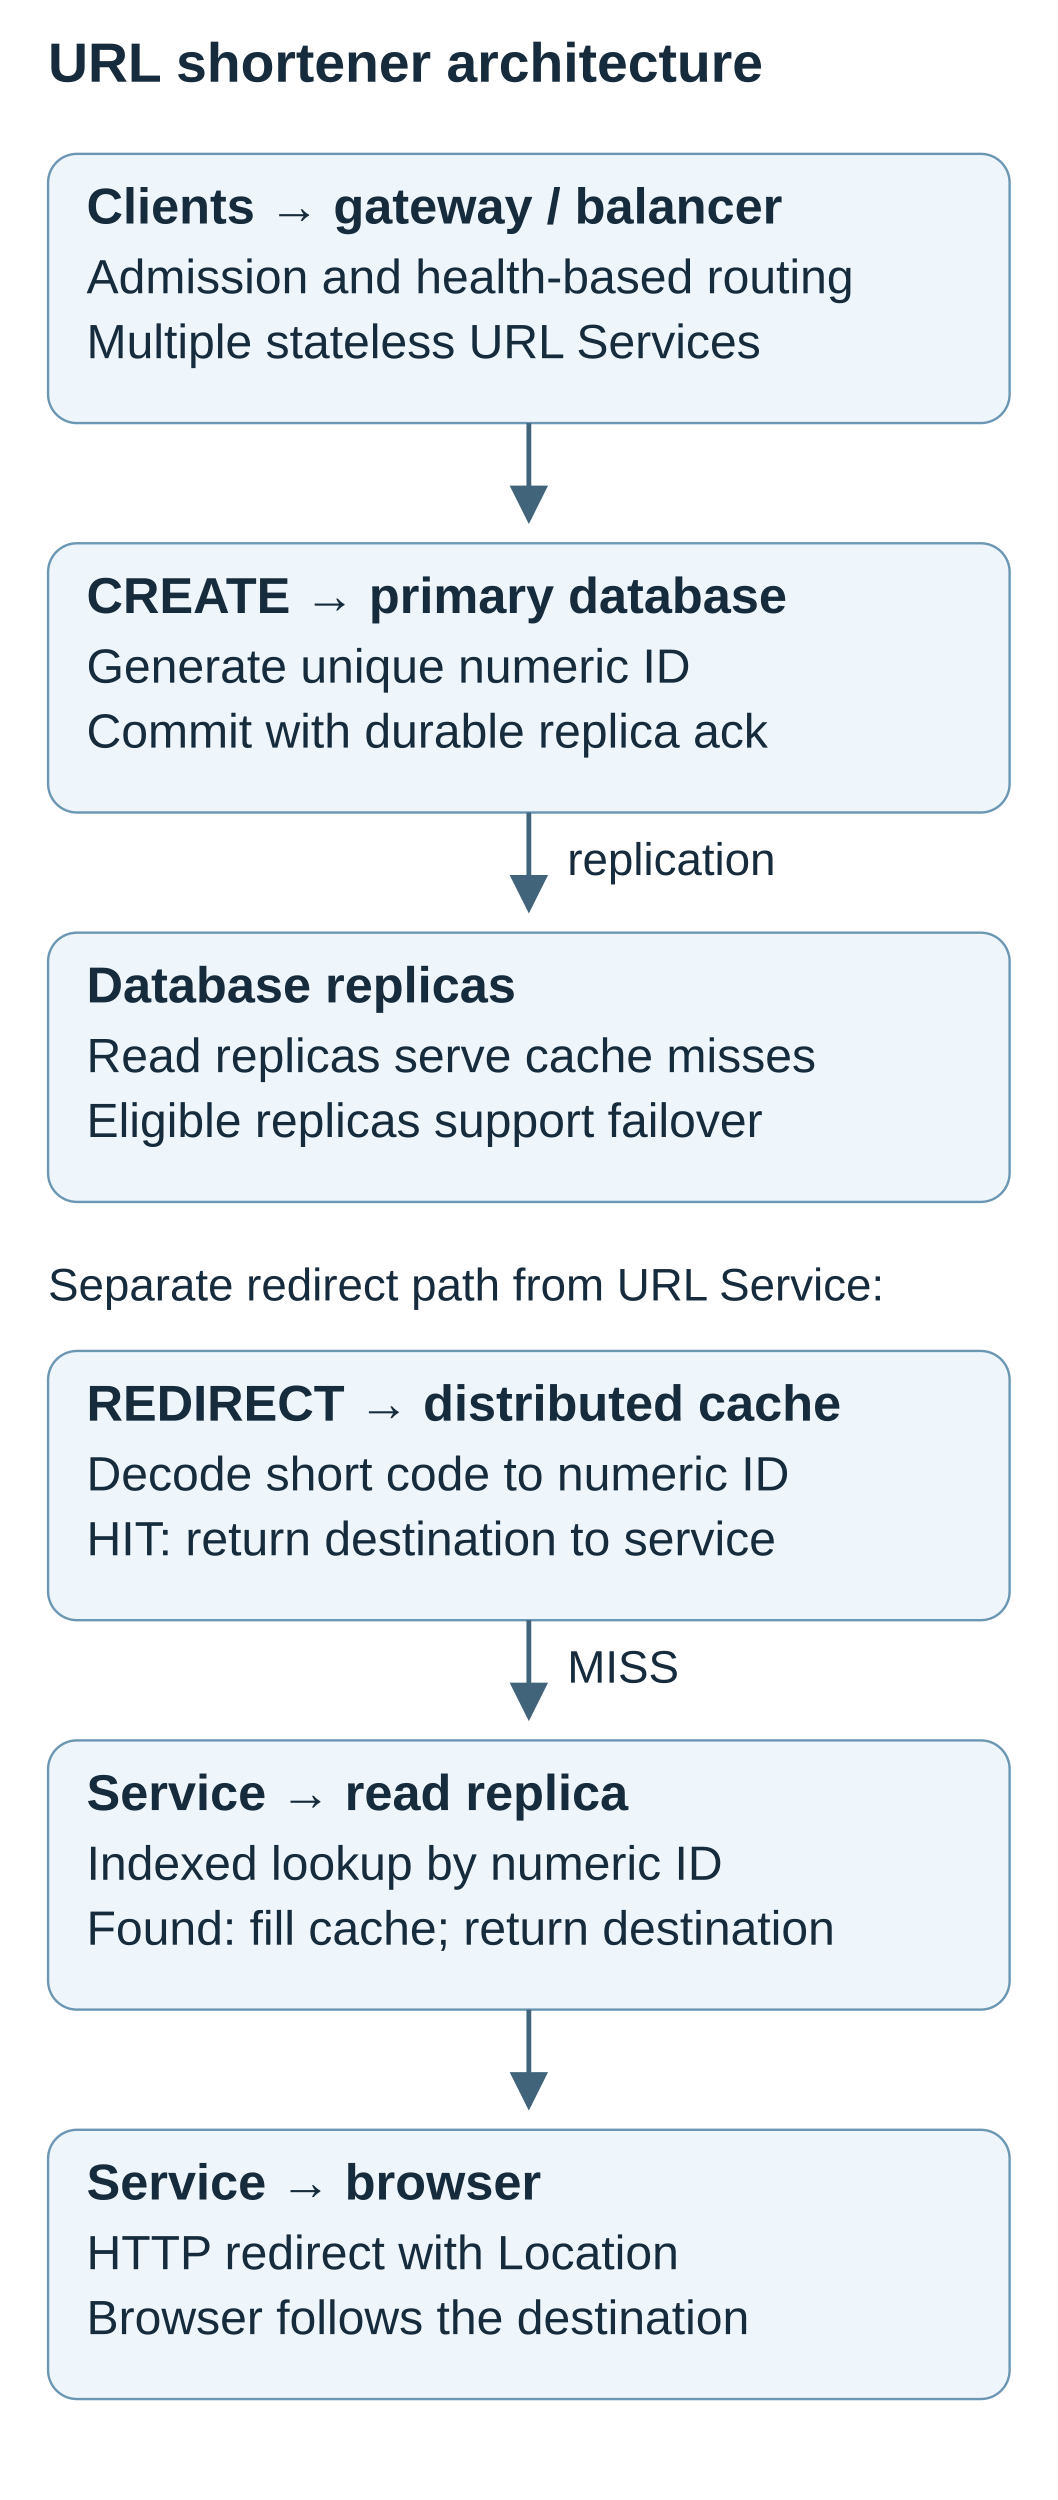
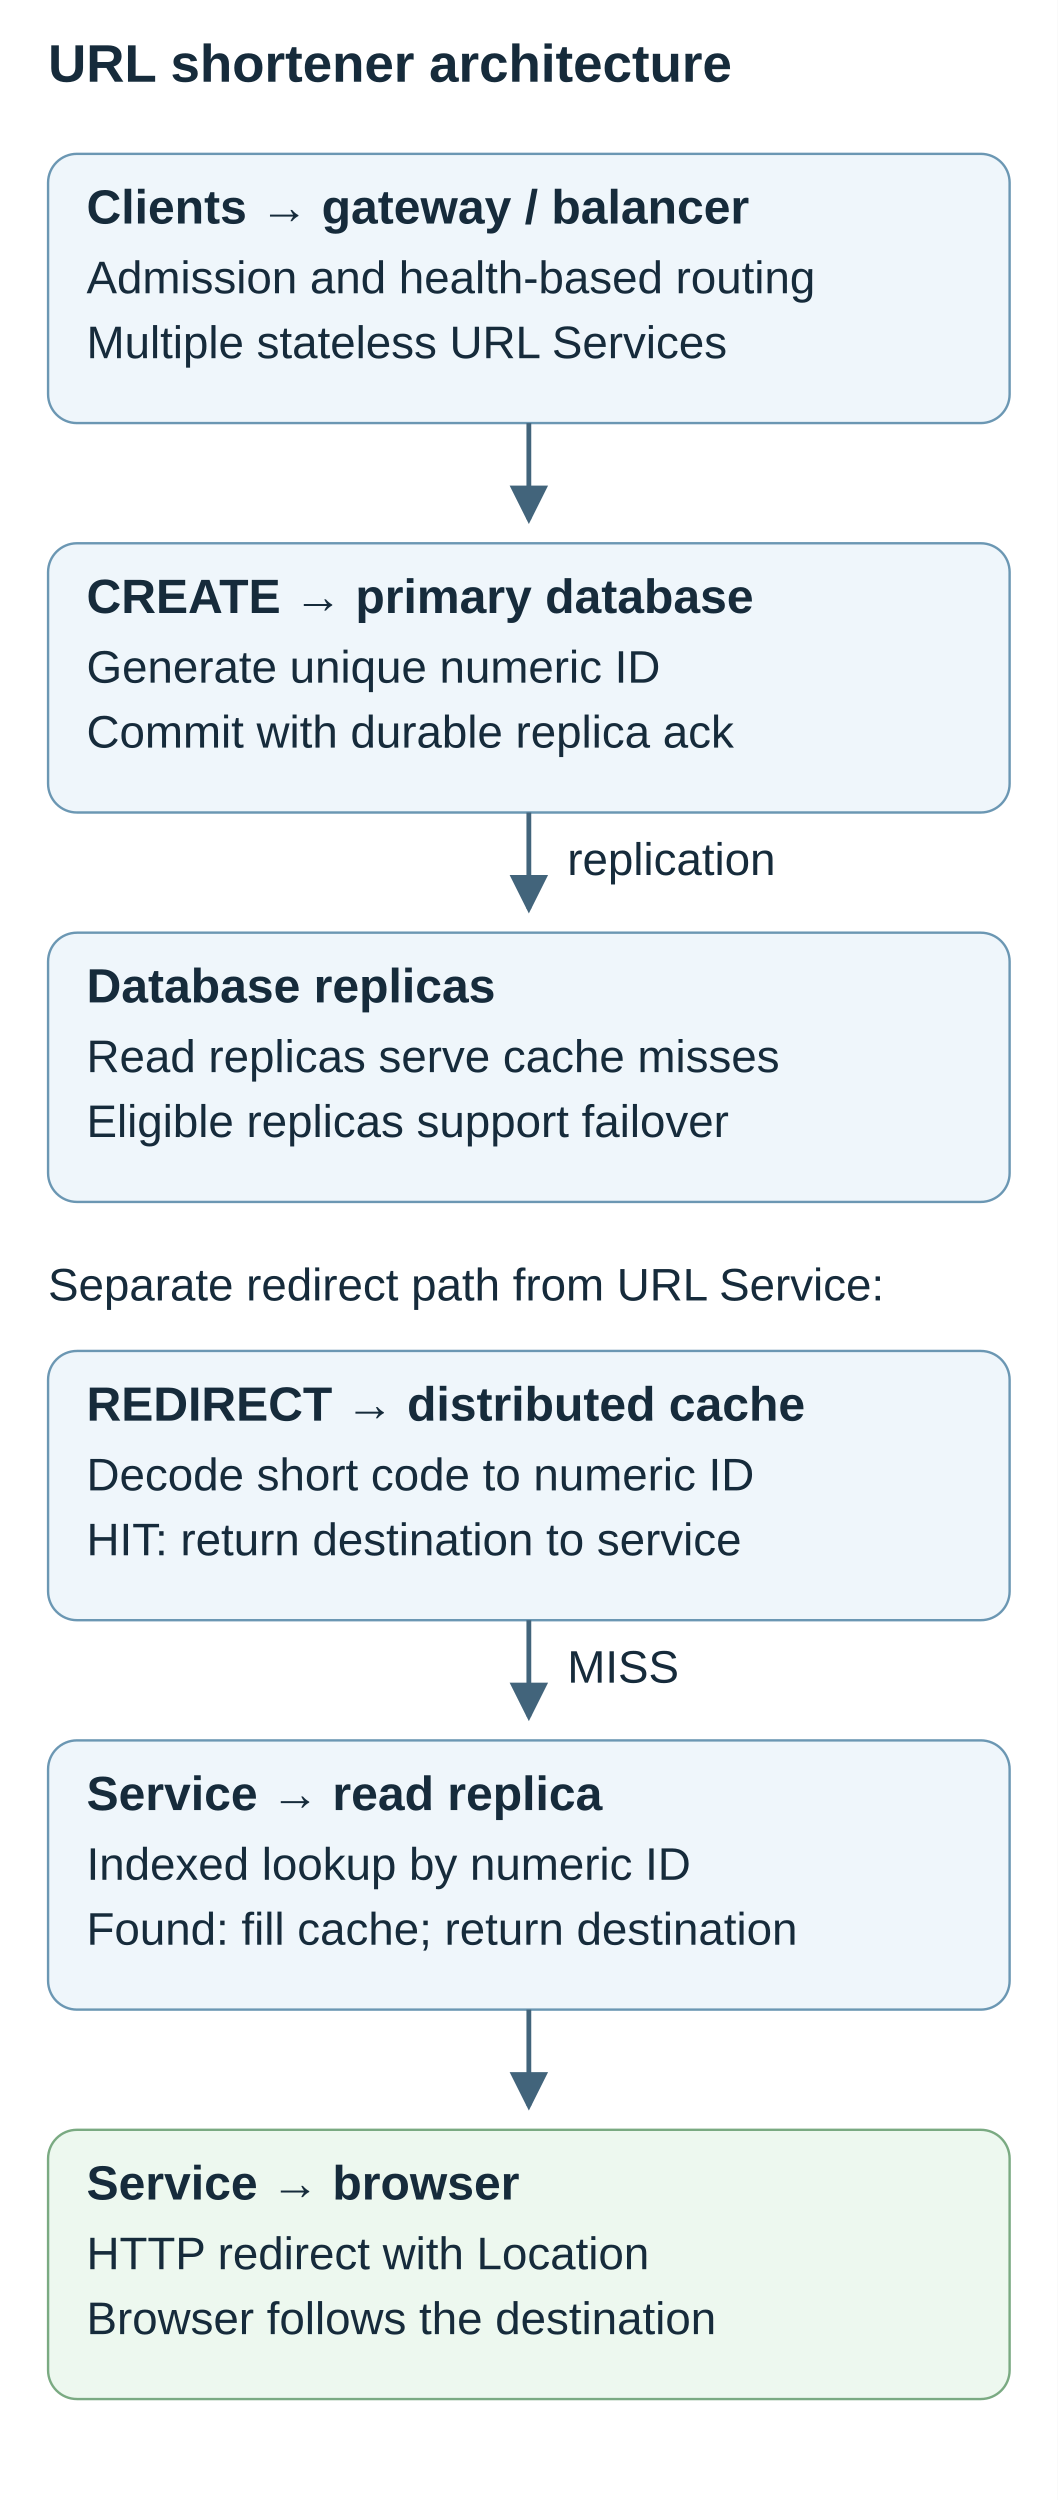
<svg xmlns="http://www.w3.org/2000/svg" width="440" height="1040" viewBox="0 0 440 1040" preserveAspectRatio="xMidYMid meet" role="img" aria-labelledby="title desc">
  <defs>
    <marker id="arrow" markerWidth="8" markerHeight="8" refX="7" refY="4" orient="auto">
      <path d="M0 0 L8 4 L0 8" fill="#42647b" />
    </marker>
  </defs>
  <rect width="100%" height="100%" fill="white" />
  <g font-family="Arial, Helvetica, sans-serif" fill="#162b3b">
-     <text x="20" y="34" font-size="23" font-weight="700">URL shortener architecture</text>
+     <text x="20" y="34" font-size="22" font-weight="700">URL shortener architecture</text>
    <rect x="20" y="64" width="400" height="112" rx="12" fill="#eff6fb" stroke="#6b97b3" />
-     <text x="36" y="93" font-size="21" font-weight="700">Clients → gateway / balancer</text>
-     <text x="36" y="122" font-size="20">Admission and health-based routing</text>
-     <text x="36" y="149" font-size="20">Multiple stateless URL Services</text>
+     <text x="36" y="93" font-size="20" font-weight="700">Clients → gateway / balancer</text>
+     <text x="36" y="122" font-size="19">Admission and health-based routing</text>
+     <text x="36" y="149" font-size="19">Multiple stateless URL Services</text>
    <path d="M220 176 V216" fill="none" stroke="#42647b" stroke-width="2" marker-end="url(#arrow)" />
    <rect x="20" y="226" width="400" height="112" rx="12" fill="#eff6fb" stroke="#6b97b3" />
-     <text x="36" y="255" font-size="21" font-weight="700">CREATE → primary database</text>
-     <text x="36" y="284" font-size="20">Generate unique numeric ID</text>
-     <text x="36" y="311" font-size="20">Commit with durable replica ack</text>
+     <text x="36" y="255" font-size="20" font-weight="700">CREATE → primary database</text>
+     <text x="36" y="284" font-size="19">Generate unique numeric ID</text>
+     <text x="36" y="311" font-size="19">Commit with durable replica ack</text>
    <path d="M220 338 V378" fill="none" stroke="#42647b" stroke-width="2" marker-end="url(#arrow)" />
    <text x="236" y="364" font-size="19">replication</text>
    <rect x="20" y="388" width="400" height="112" rx="12" fill="#eff6fb" stroke="#6b97b3" />
-     <text x="36" y="417" font-size="21" font-weight="700">Database replicas</text>
-     <text x="36" y="446" font-size="20">Read replicas serve cache misses</text>
-     <text x="36" y="473" font-size="20">Eligible replicas support failover</text>
+     <text x="36" y="417" font-size="20" font-weight="700">Database replicas</text>
+     <text x="36" y="446" font-size="19">Read replicas serve cache misses</text>
+     <text x="36" y="473" font-size="19">Eligible replicas support failover</text>
    <text x="20" y="541" font-size="19">Separate redirect path from URL Service:</text>
    <rect x="20" y="562" width="400" height="112" rx="12" fill="#eff6fb" stroke="#6b97b3" />
-     <text x="36" y="591" font-size="21" font-weight="700">REDIRECT → distributed cache</text>
-     <text x="36" y="620" font-size="20">Decode short code to numeric ID</text>
-     <text x="36" y="647" font-size="20">HIT: return destination to service</text>
+     <text x="36" y="591" font-size="20" font-weight="700">REDIRECT → distributed cache</text>
+     <text x="36" y="620" font-size="19">Decode short code to numeric ID</text>
+     <text x="36" y="647" font-size="19">HIT: return destination to service</text>
    <path d="M220 674 V714" fill="none" stroke="#42647b" stroke-width="2" marker-end="url(#arrow)" />
    <text x="236" y="700" font-size="19">MISS</text>
    <rect x="20" y="724" width="400" height="112" rx="12" fill="#eff6fb" stroke="#6b97b3" />
-     <text x="36" y="753" font-size="21" font-weight="700">Service → read replica</text>
-     <text x="36" y="782" font-size="20">Indexed lookup by numeric ID</text>
-     <text x="36" y="809" font-size="20">Found: fill cache; return destination</text>
+     <text x="36" y="753" font-size="20" font-weight="700">Service → read replica</text>
+     <text x="36" y="782" font-size="19">Indexed lookup by numeric ID</text>
+     <text x="36" y="809" font-size="19">Found: fill cache; return destination</text>
    <path d="M220 836 V876" fill="none" stroke="#42647b" stroke-width="2" marker-end="url(#arrow)" />
-     <rect x="20" y="886" width="400" height="112" rx="12" fill="#eff6fb" stroke="#6b97b3" />
-     <text x="36" y="915" font-size="21" font-weight="700">Service → browser</text>
-     <text x="36" y="944" font-size="20">HTTP redirect with Location</text>
-     <text x="36" y="971" font-size="20">Browser follows the destination</text>
+     <rect x="20" y="886" width="400" height="112" rx="12" fill="#edf8ef" stroke="#7aaa82" />
+     <text x="36" y="915" font-size="20" font-weight="700">Service → browser</text>
+     <text x="36" y="944" font-size="19">HTTP redirect with Location</text>
+     <text x="36" y="971" font-size="19">Browser follows the destination</text>
  </g>
</svg>
